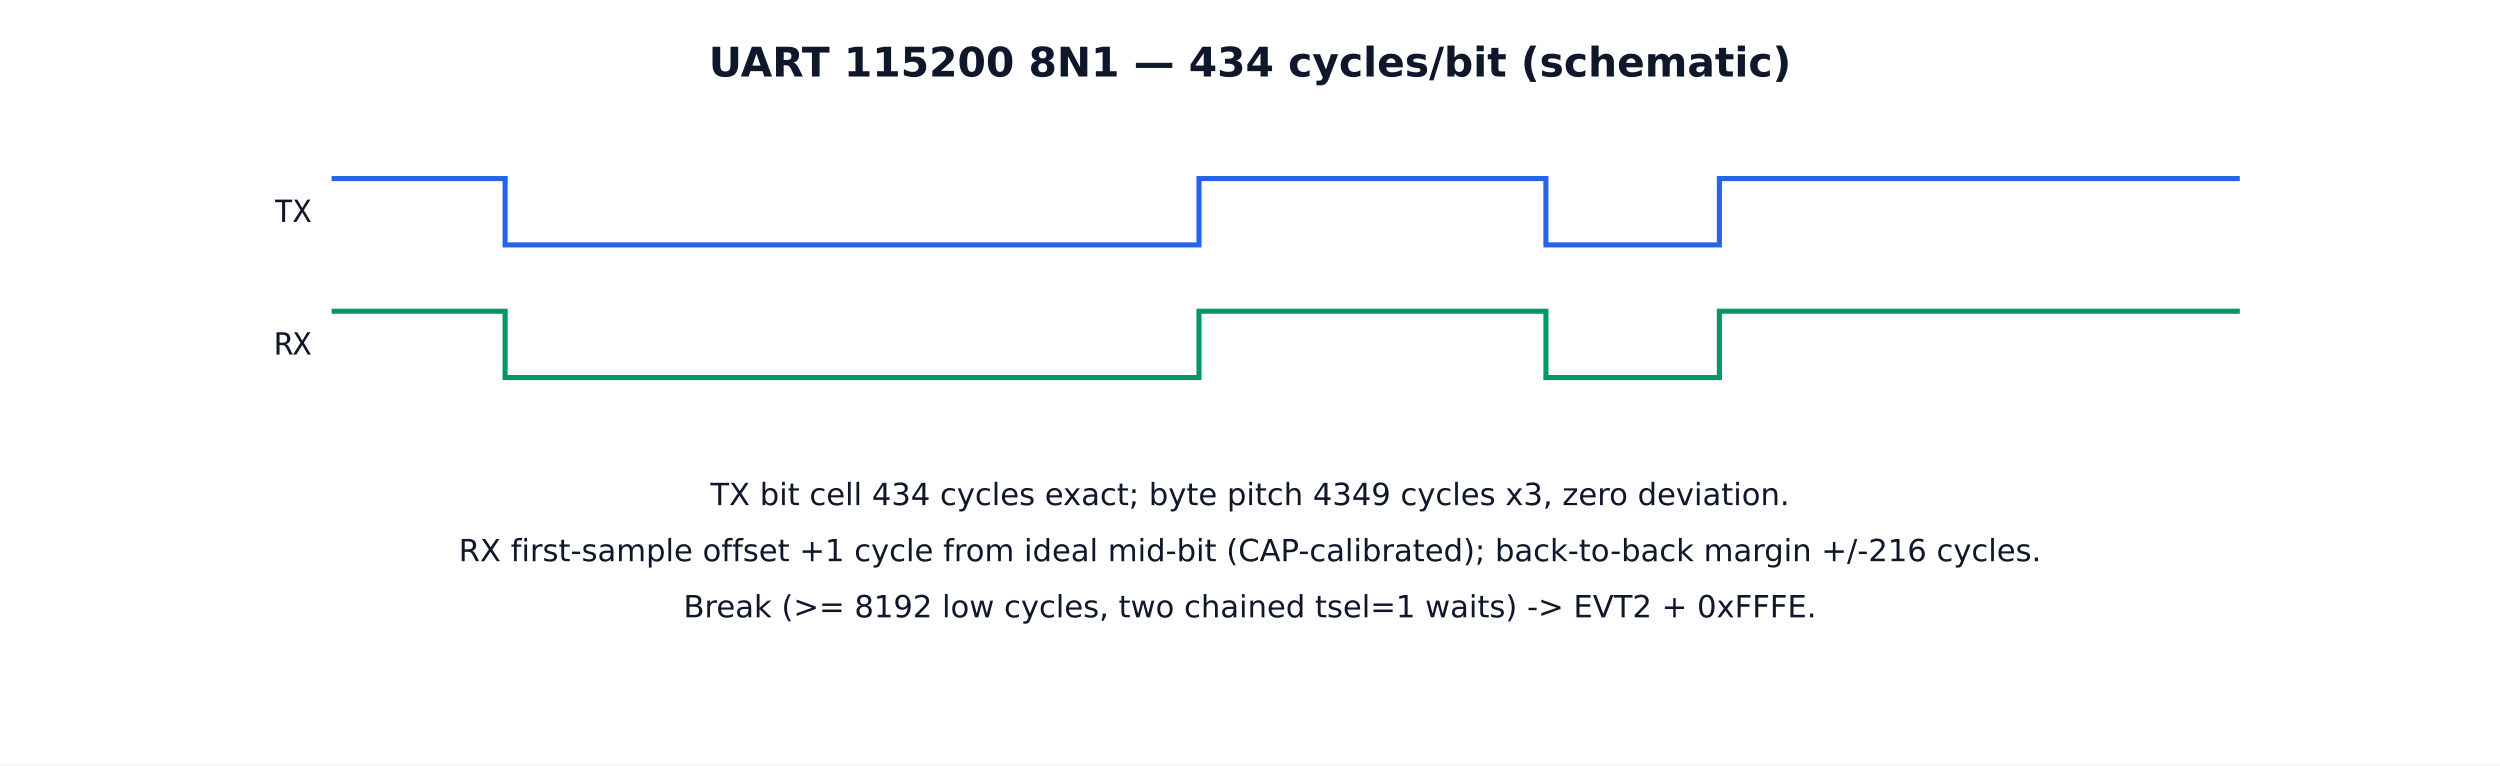
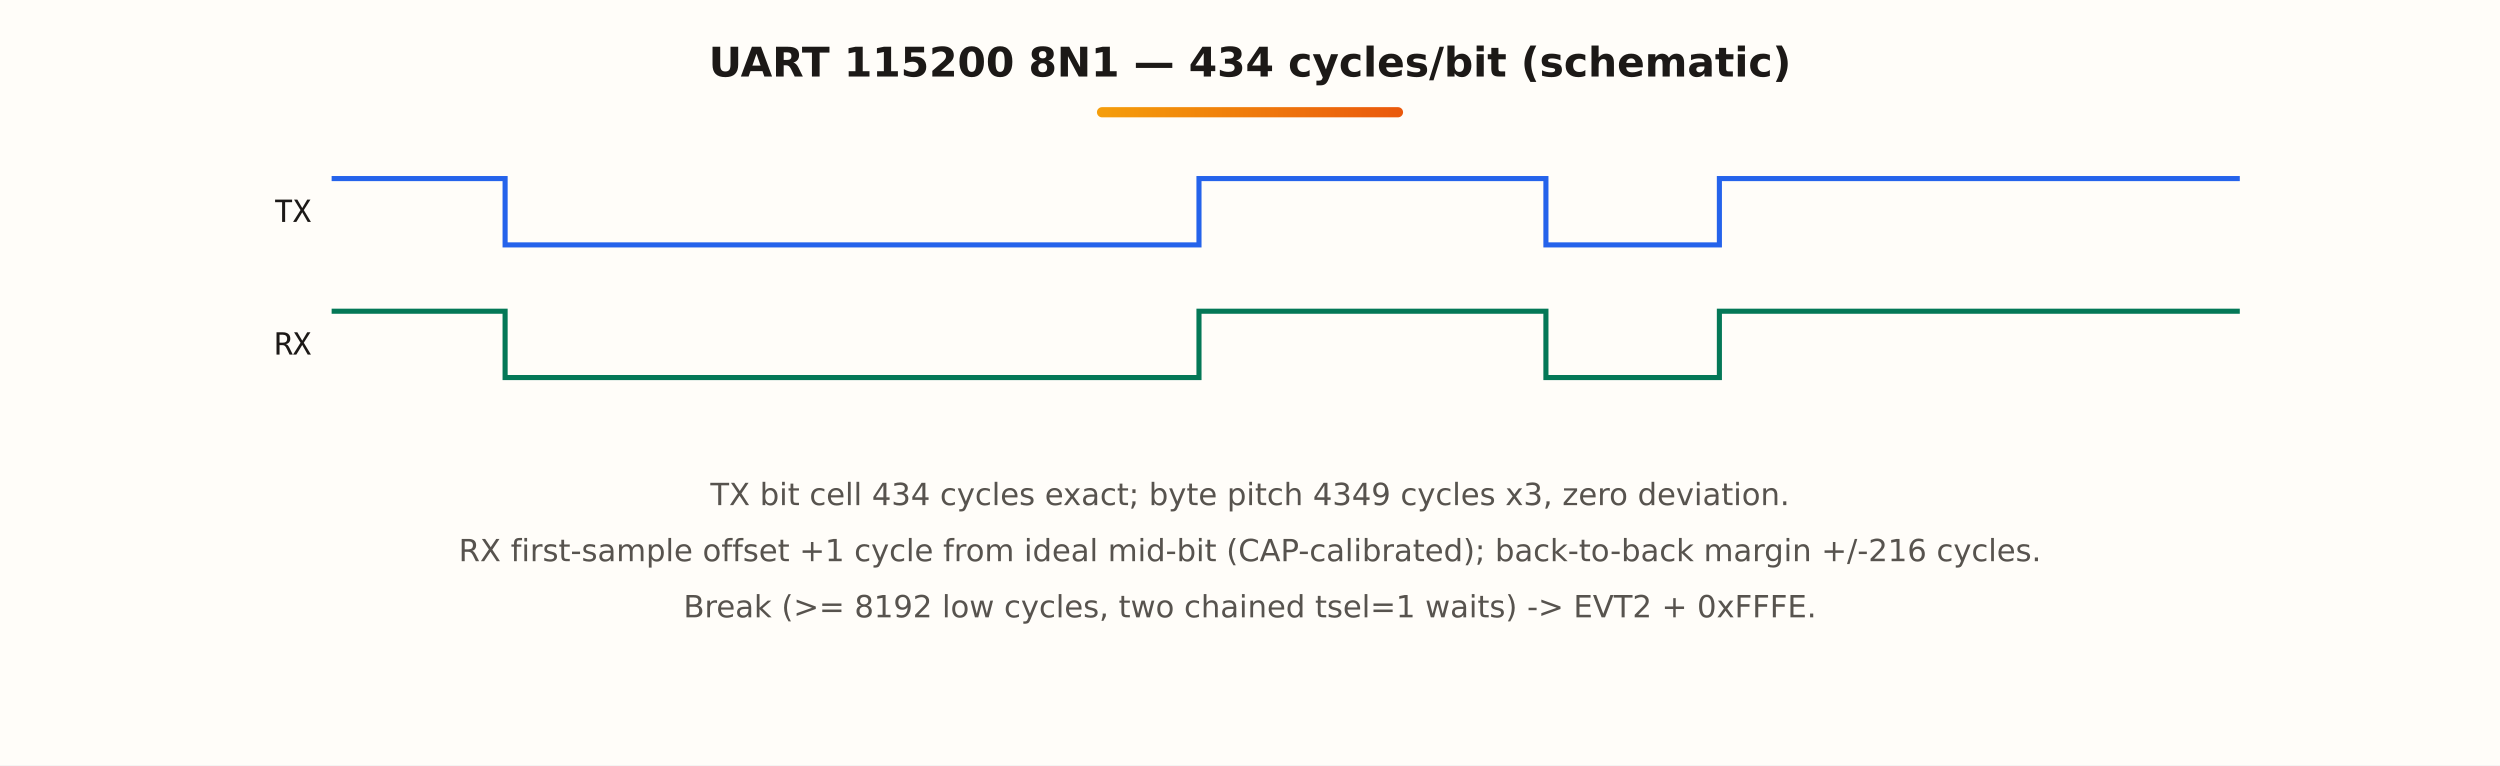
<svg xmlns="http://www.w3.org/2000/svg" width="980" height="300" viewBox="0 0 980 300" font-family="DejaVu Sans, Arial, sans-serif" role="img" aria-label="UART 115200 8N1 — 434 cycles/bit (schematic)">
-   <rect width="100%" height="100%" fill="#ffffff" />
-   <text x="490" y="30" font-size="16" fill="#0f172a" text-anchor="middle" font-weight="bold">UART 115200 8N1 — 434 cycles/bit (schematic)</text>
-   <text x="122" y="87" font-size="12" fill="#0f172a" text-anchor="end" font-weight="normal" font-family="DejaVu Sans Mono, monospace">TX</text>
+   <defs>
+     <linearGradient id="gradCopper" x1="0" y1="0" x2="1" y2="0">
+       <stop offset="0%" stop-color="#f59e0b" />
+       <stop offset="100%" stop-color="#ea580c" />
+     </linearGradient>
+   </defs>
+   <rect width="100%" height="100%" fill="#fffdf9" />
+   <text x="490" y="30" font-size="16" fill="#1c1917" text-anchor="middle" font-weight="bold">UART 115200 8N1 — 434 cycles/bit (schematic)</text>
+   <rect x="430" y="42" width="120" height="4" rx="2" fill="url(#gradCopper)" />
+   <text x="122" y="87" font-size="12" fill="#1c1917" text-anchor="end" font-weight="normal" font-family="DejaVu Sans Mono, monospace">TX</text>
  <polyline points="130,70 198,70 198,96 470,96 470,70 606,70 606,96 674,96 674,70 878,70" fill="none" stroke="#2563eb" stroke-width="2" />
-   <text x="122" y="139" font-size="12" fill="#0f172a" text-anchor="end" font-weight="normal" font-family="DejaVu Sans Mono, monospace">RX</text>
-   <polyline points="130,122 198,122 198,148 470,148 470,122 606,122 606,148 674,148 674,122 878,122" fill="none" stroke="#059669" stroke-width="2" />
-   <text x="490" y="198" font-size="12" fill="#0f172a" text-anchor="middle" font-weight="normal">TX bit cell 434 cycles exact; byte pitch 4349 cycles x3, zero deviation.</text>
-   <text x="490" y="220" font-size="12" fill="#0f172a" text-anchor="middle" font-weight="normal">RX first-sample offset +1 cycle from ideal mid-bit (CAP-calibrated); back-to-back margin +/-216 cycles.</text>
-   <text x="490" y="242" font-size="12" fill="#0f172a" text-anchor="middle" font-weight="normal">Break (&gt;= 8192 low cycles, two chained tsel=1 waits) -&gt; EVT2 + 0xFFFE.</text>
+   <text x="122" y="139" font-size="12" fill="#1c1917" text-anchor="end" font-weight="normal" font-family="DejaVu Sans Mono, monospace">RX</text>
+   <polyline points="130,122 198,122 198,148 470,148 470,122 606,122 606,148 674,148 674,122 878,122" fill="none" stroke="#047857" stroke-width="2" />
+   <text x="490" y="198" font-size="12" fill="#57534e" text-anchor="middle" font-weight="normal">TX bit cell 434 cycles exact; byte pitch 4349 cycles x3, zero deviation.</text>
+   <text x="490" y="220" font-size="12" fill="#57534e" text-anchor="middle" font-weight="normal">RX first-sample offset +1 cycle from ideal mid-bit (CAP-calibrated); back-to-back margin +/-216 cycles.</text>
+   <text x="490" y="242" font-size="12" fill="#57534e" text-anchor="middle" font-weight="normal">Break (&gt;= 8192 low cycles, two chained tsel=1 waits) -&gt; EVT2 + 0xFFFE.</text>
</svg>
